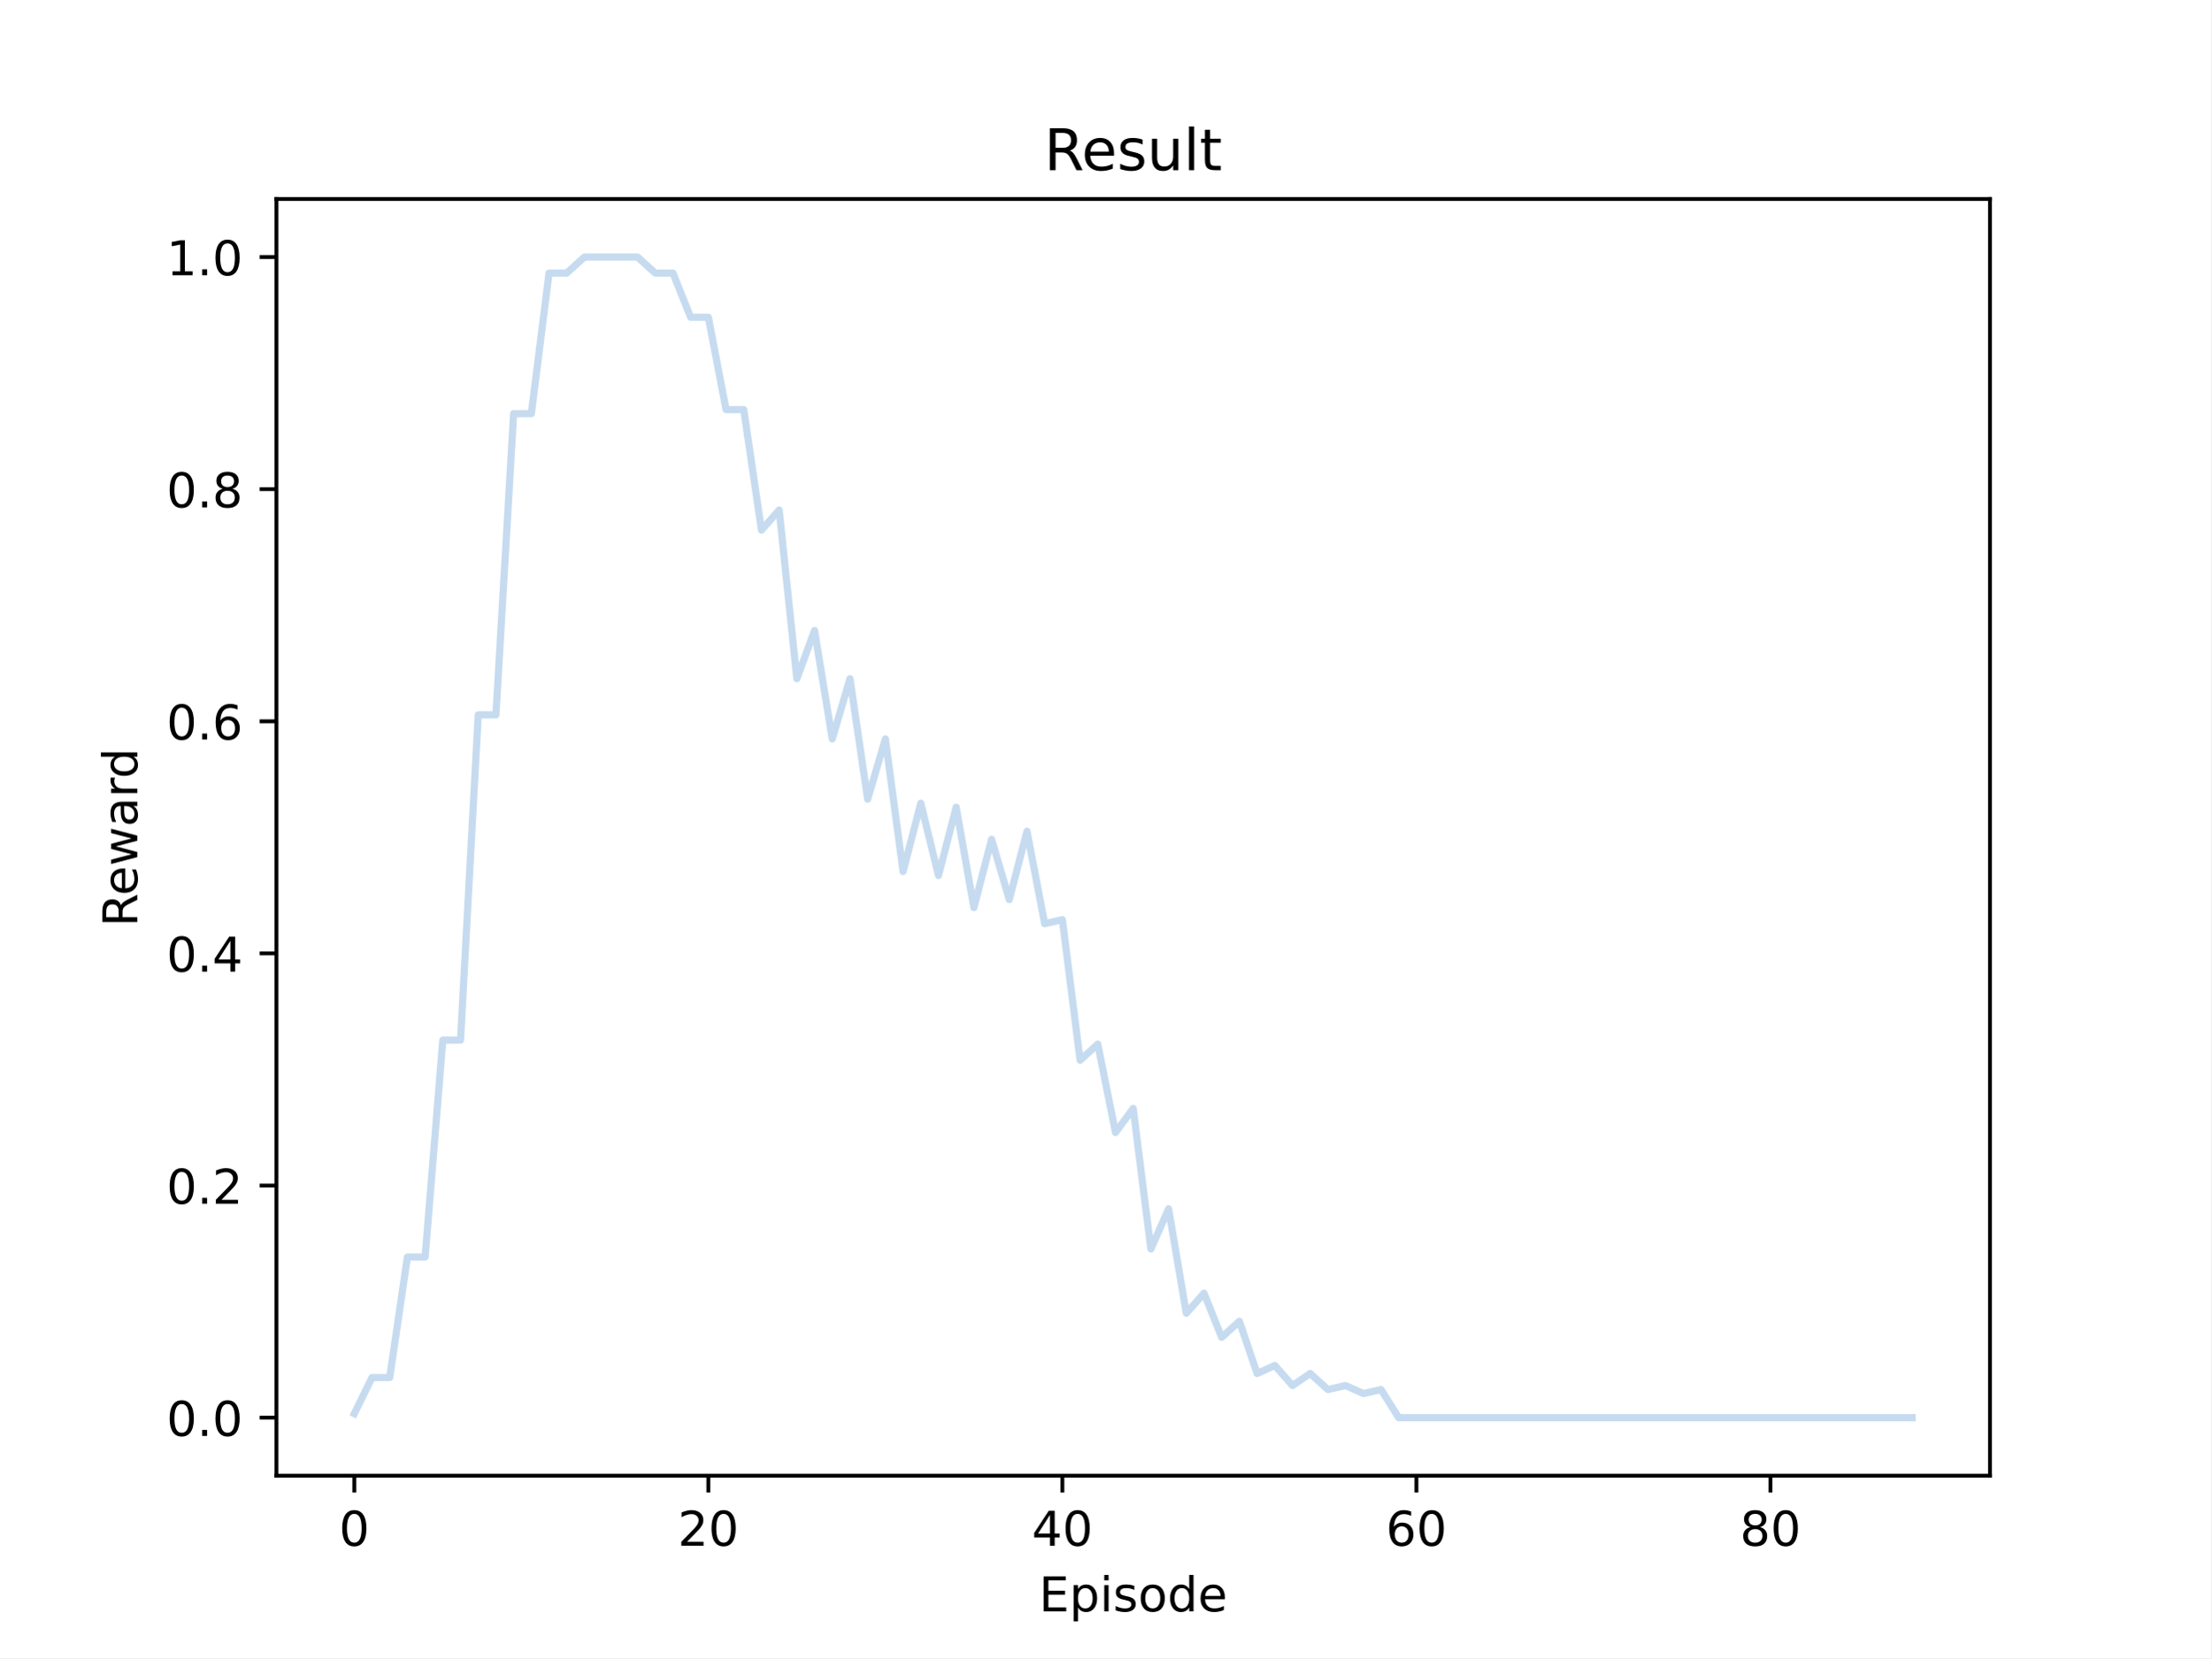
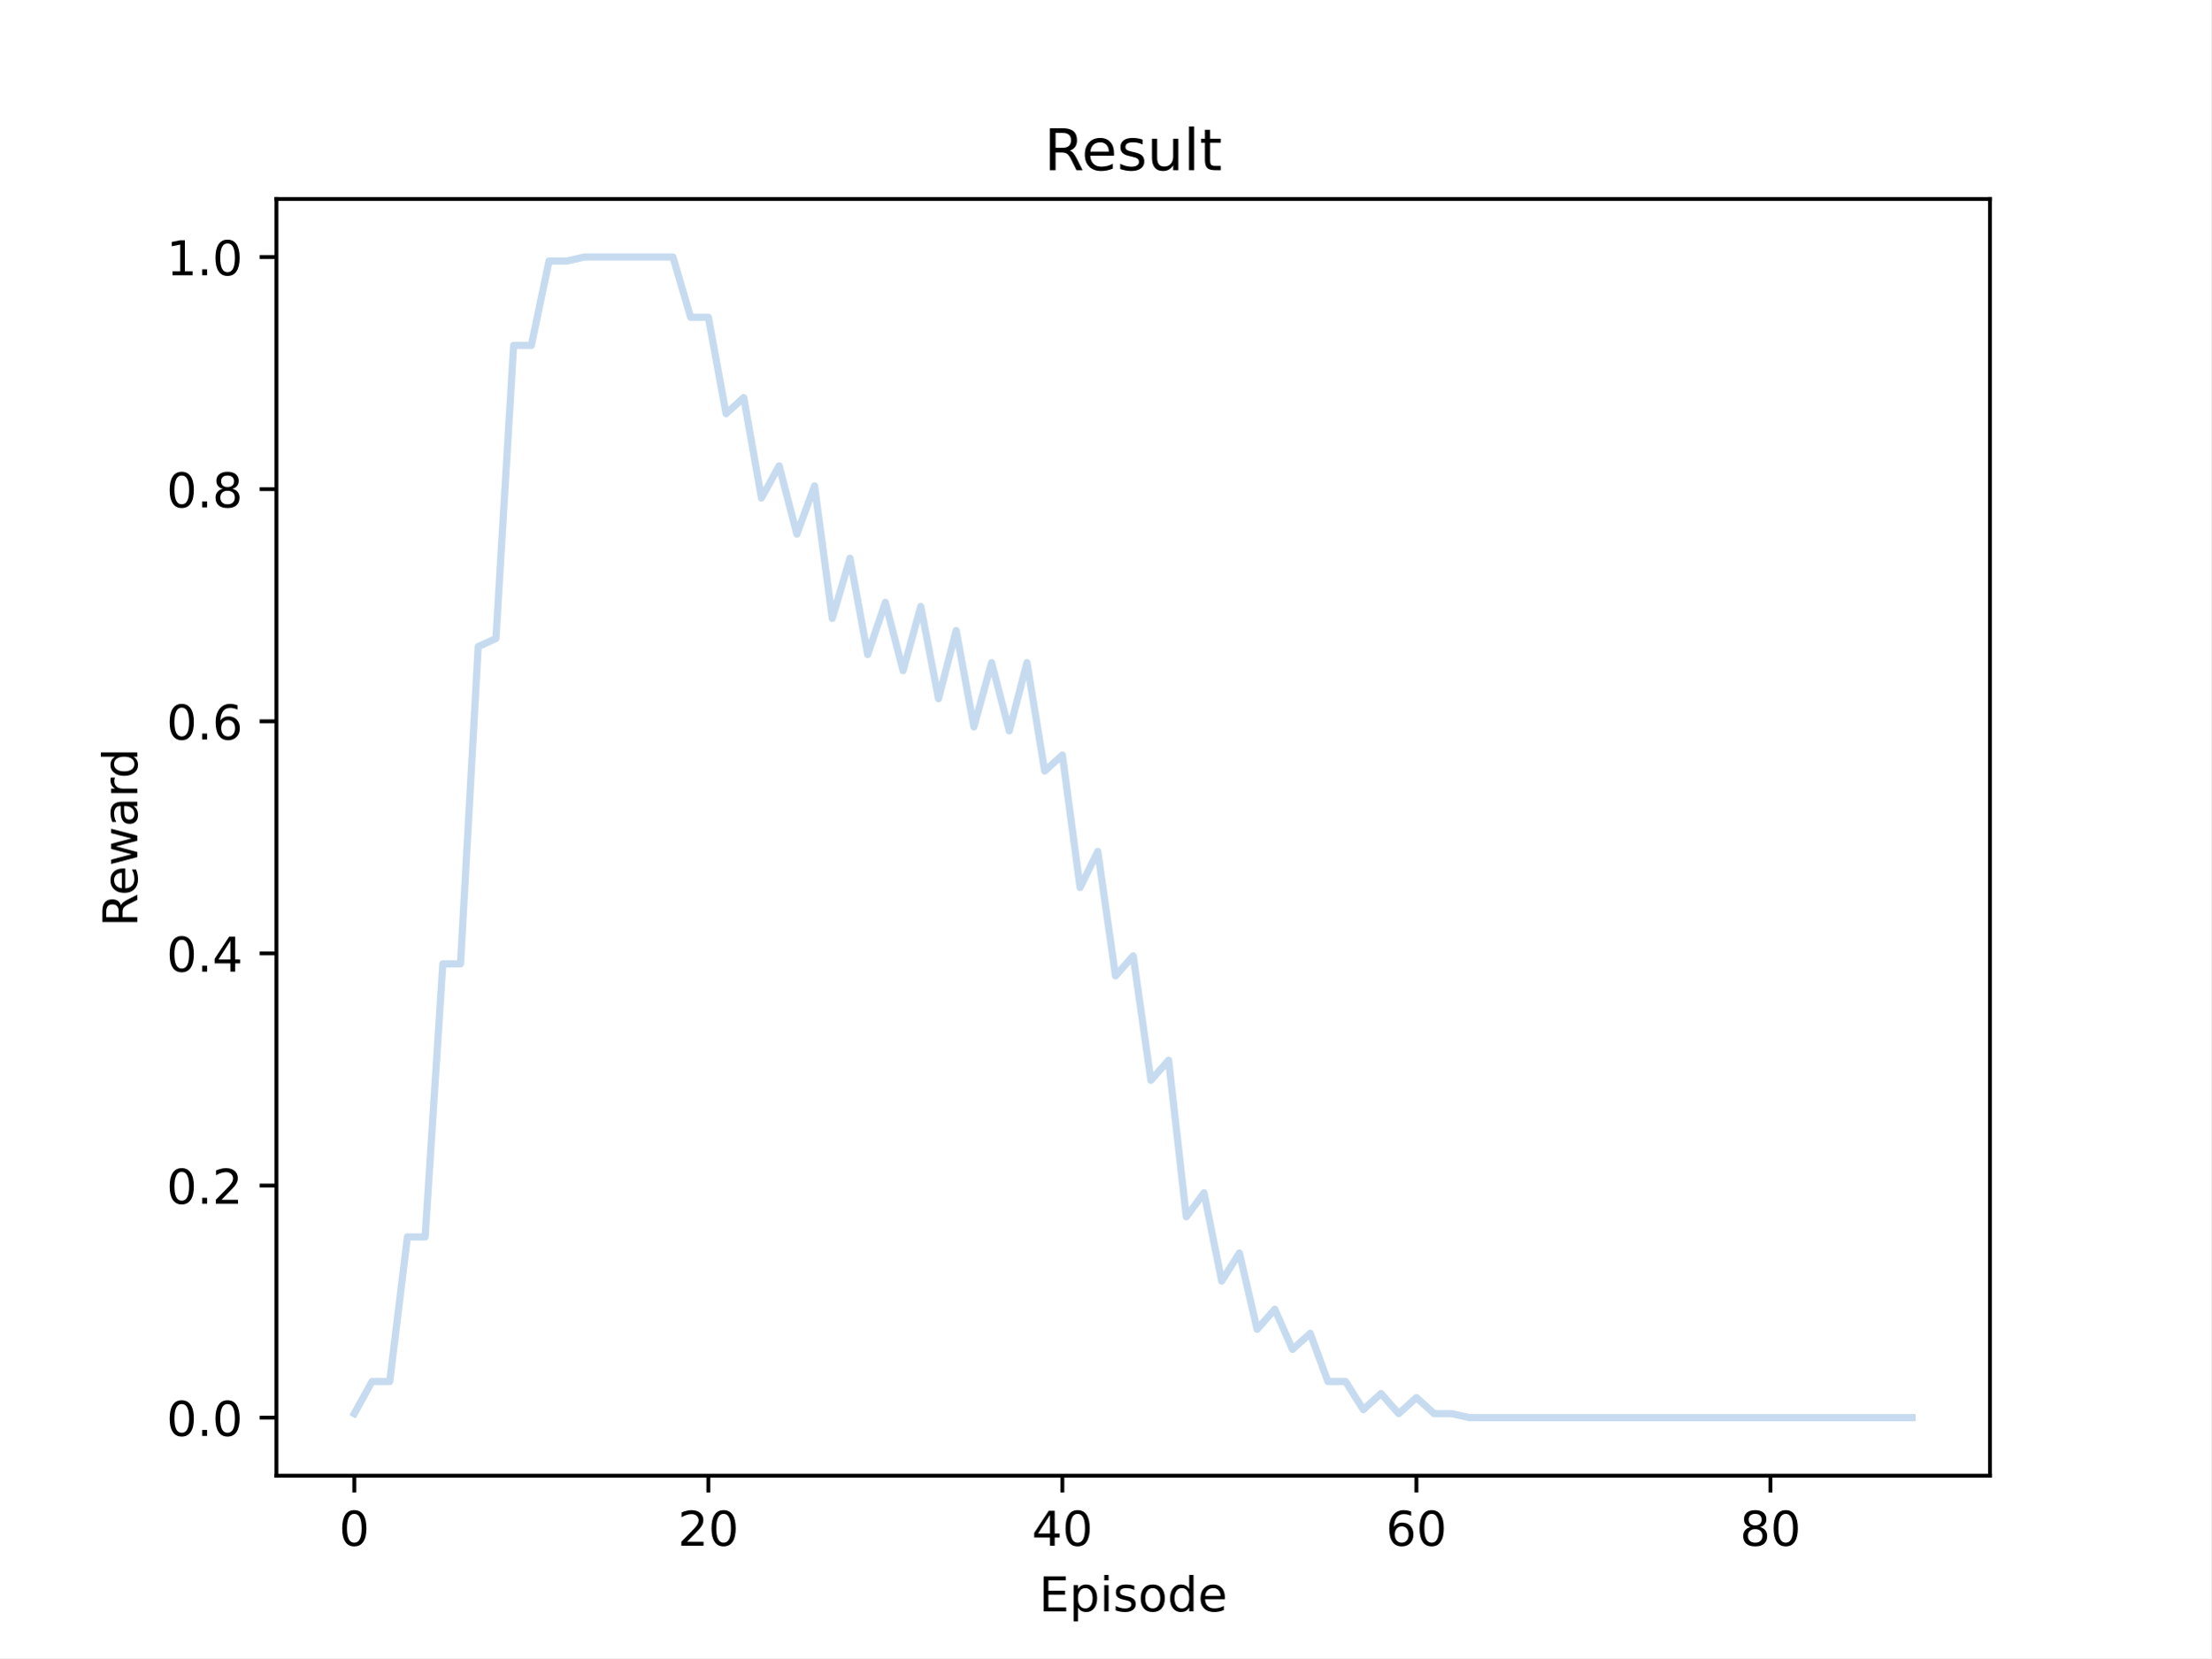
<svg xmlns="http://www.w3.org/2000/svg" xmlns:xlink="http://www.w3.org/1999/xlink" width="460.8pt" height="345.6pt" viewBox="0 0 460.8 345.6" version="1.1">
  <defs>
    <style type="text/css">*{stroke-linejoin: round; stroke-linecap: butt}</style>
  </defs>
  <g id="figure_1">
    <g id="patch_1">
      <path d="M 0 345.6  L 460.8 345.6  L 460.8 0  L 0 0  z " style="fill: #ffffff" />
    </g>
    <g id="axes_1">
      <g id="patch_2">
        <path d="M 57.6 307.584  L 414.72 307.584  L 414.72 41.472  L 57.6 41.472  z " style="fill: #ffffff" />
      </g>
      <g id="matplotlib.axis_1">
        <g id="xtick_1">
          <g id="line2d_1">
            <defs>
-               <path id="m4f7571887d" d="M 0 0  L 0 3.5  " style="stroke: #000000; stroke-width: 0.8" />
-             </defs>
-             <g>
-               <use xlink:href="#m4f7571887d" x="73.833" y="307.584" style="stroke: #000000; stroke-width: 0.8" />
+               <path id="mf13b5b4b31" d="M 0 0  L 0 3.5  " style="stroke: #000000; stroke-width: 0.8" />
+             </defs>
+             <g>
+               <use xlink:href="#mf13b5b4b31" x="73.833" y="307.584" style="stroke: #000000; stroke-width: 0.8" />
            </g>
          </g>
          <g id="text_1">
            <g transform="translate(70.65148 322.1824) scale(0.1 -0.1)">
              <defs>
                <path id="DejaVuSans-30" d="M 2034 4250  Q 1547 4250 1301 3770  Q 1056 3291 1056 2328  Q 1056 1369 1301 889  Q 1547 409 2034 409  Q 2525 409 2770 889  Q 3016 1369 3016 2328  Q 3016 3291 2770 3770  Q 2525 4250 2034 4250  z M 2034 4750  Q 2819 4750 3233 4129  Q 3647 3509 3647 2328  Q 3647 1150 3233 529  Q 2819 -91 2034 -91  Q 1250 -91 836 529  Q 422 1150 422 2328  Q 422 3509 836 4129  Q 1250 4750 2034 4750  z " transform="scale(0.015625)" />
              </defs>
              <use xlink:href="#DejaVuSans-30" />
            </g>
          </g>
        </g>
        <g id="xtick_2">
          <g id="line2d_2">
            <g>
-               <use xlink:href="#m4f7571887d" x="147.618" y="307.584" style="stroke: #000000; stroke-width: 0.8" />
+               <use xlink:href="#mf13b5b4b31" x="147.618" y="307.584" style="stroke: #000000; stroke-width: 0.8" />
            </g>
          </g>
          <g id="text_2">
            <g transform="translate(141.2554 322.1824) scale(0.1 -0.1)">
              <defs>
                <path id="DejaVuSans-32" d="M 1228 531  L 3431 531  L 3431 0  L 469 0  L 469 531  Q 828 903 1448 1529  Q 2069 2156 2228 2338  Q 2531 2678 2651 2914  Q 2772 3150 2772 3378  Q 2772 3750 2511 3984  Q 2250 4219 1831 4219  Q 1534 4219 1204 4116  Q 875 4013 500 3803  L 500 4441  Q 881 4594 1212 4672  Q 1544 4750 1819 4750  Q 2544 4750 2975 4387  Q 3406 4025 3406 3419  Q 3406 3131 3298 2873  Q 3191 2616 2906 2266  Q 2828 2175 2409 1742  Q 1991 1309 1228 531  z " transform="scale(0.015625)" />
              </defs>
              <use xlink:href="#DejaVuSans-32" />
              <use xlink:href="#DejaVuSans-30" x="63.623" />
            </g>
          </g>
        </g>
        <g id="xtick_3">
          <g id="line2d_3">
            <g>
-               <use xlink:href="#m4f7571887d" x="221.403" y="307.584" style="stroke: #000000; stroke-width: 0.8" />
+               <use xlink:href="#mf13b5b4b31" x="221.403" y="307.584" style="stroke: #000000; stroke-width: 0.8" />
            </g>
          </g>
          <g id="text_3">
            <g transform="translate(215.0405 322.1824) scale(0.1 -0.1)">
              <defs>
                <path id="DejaVuSans-34" d="M 2419 4116  L 825 1625  L 2419 1625  L 2419 4116  z M 2253 4666  L 3047 4666  L 3047 1625  L 3713 1625  L 3713 1100  L 3047 1100  L 3047 0  L 2419 0  L 2419 1100  L 313 1100  L 313 1709  L 2253 4666  z " transform="scale(0.015625)" />
              </defs>
              <use xlink:href="#DejaVuSans-34" />
              <use xlink:href="#DejaVuSans-30" x="63.623" />
            </g>
          </g>
        </g>
        <g id="xtick_4">
          <g id="line2d_4">
            <g>
-               <use xlink:href="#m4f7571887d" x="295.188" y="307.584" style="stroke: #000000; stroke-width: 0.8" />
+               <use xlink:href="#mf13b5b4b31" x="295.188" y="307.584" style="stroke: #000000; stroke-width: 0.8" />
            </g>
          </g>
          <g id="text_4">
            <g transform="translate(288.8256 322.1824) scale(0.1 -0.1)">
              <defs>
                <path id="DejaVuSans-36" d="M 2113 2584  Q 1688 2584 1439 2293  Q 1191 2003 1191 1497  Q 1191 994 1439 701  Q 1688 409 2113 409  Q 2538 409 2786 701  Q 3034 994 3034 1497  Q 3034 2003 2786 2293  Q 2538 2584 2113 2584  z M 3366 4563  L 3366 3988  Q 3128 4100 2886 4159  Q 2644 4219 2406 4219  Q 1781 4219 1451 3797  Q 1122 3375 1075 2522  Q 1259 2794 1537 2939  Q 1816 3084 2150 3084  Q 2853 3084 3261 2657  Q 3669 2231 3669 1497  Q 3669 778 3244 343  Q 2819 -91 2113 -91  Q 1303 -91 875 529  Q 447 1150 447 2328  Q 447 3434 972 4092  Q 1497 4750 2381 4750  Q 2619 4750 2861 4703  Q 3103 4656 3366 4563  z " transform="scale(0.015625)" />
              </defs>
              <use xlink:href="#DejaVuSans-36" />
              <use xlink:href="#DejaVuSans-30" x="63.623" />
            </g>
          </g>
        </g>
        <g id="xtick_5">
          <g id="line2d_5">
            <g>
-               <use xlink:href="#m4f7571887d" x="368.973" y="307.584" style="stroke: #000000; stroke-width: 0.8" />
+               <use xlink:href="#mf13b5b4b31" x="368.973" y="307.584" style="stroke: #000000; stroke-width: 0.8" />
            </g>
          </g>
          <g id="text_5">
            <g transform="translate(362.6107 322.1824) scale(0.1 -0.1)">
              <defs>
                <path id="DejaVuSans-38" d="M 2034 2216  Q 1584 2216 1326 1975  Q 1069 1734 1069 1313  Q 1069 891 1326 650  Q 1584 409 2034 409  Q 2484 409 2743 651  Q 3003 894 3003 1313  Q 3003 1734 2745 1975  Q 2488 2216 2034 2216  z M 1403 2484  Q 997 2584 770 2862  Q 544 3141 544 3541  Q 544 4100 942 4425  Q 1341 4750 2034 4750  Q 2731 4750 3128 4425  Q 3525 4100 3525 3541  Q 3525 3141 3298 2862  Q 3072 2584 2669 2484  Q 3125 2378 3379 2068  Q 3634 1759 3634 1313  Q 3634 634 3220 271  Q 2806 -91 2034 -91  Q 1263 -91 848 271  Q 434 634 434 1313  Q 434 1759 690 2068  Q 947 2378 1403 2484  z M 1172 3481  Q 1172 3119 1398 2916  Q 1625 2713 2034 2713  Q 2441 2713 2670 2916  Q 2900 3119 2900 3481  Q 2900 3844 2670 4047  Q 2441 4250 2034 4250  Q 1625 4250 1398 4047  Q 1172 3844 1172 3481  z " transform="scale(0.015625)" />
              </defs>
              <use xlink:href="#DejaVuSans-38" />
              <use xlink:href="#DejaVuSans-30" x="63.623" />
            </g>
          </g>
        </g>
        <g id="text_6">
          <g transform="translate(216.5225 335.8606) scale(0.1 -0.1)">
            <defs>
              <path id="DejaVuSans-45" d="M 628 4666  L 3578 4666  L 3578 4134  L 1259 4134  L 1259 2753  L 3481 2753  L 3481 2222  L 1259 2222  L 1259 531  L 3634 531  L 3634 0  L 628 0  L 628 4666  z " transform="scale(0.015625)" />
              <path id="DejaVuSans-70" d="M 1159 525  L 1159 -1331  L 581 -1331  L 581 3500  L 1159 3500  L 1159 2969  Q 1341 3281 1617 3432  Q 1894 3584 2278 3584  Q 2916 3584 3314 3078  Q 3713 2572 3713 1747  Q 3713 922 3314 415  Q 2916 -91 2278 -91  Q 1894 -91 1617 61  Q 1341 213 1159 525  z M 3116 1747  Q 3116 2381 2855 2742  Q 2594 3103 2138 3103  Q 1681 3103 1420 2742  Q 1159 2381 1159 1747  Q 1159 1113 1420 752  Q 1681 391 2138 391  Q 2594 391 2855 752  Q 3116 1113 3116 1747  z " transform="scale(0.015625)" />
              <path id="DejaVuSans-69" d="M 603 3500  L 1178 3500  L 1178 0  L 603 0  L 603 3500  z M 603 4863  L 1178 4863  L 1178 4134  L 603 4134  L 603 4863  z " transform="scale(0.015625)" />
              <path id="DejaVuSans-73" d="M 2834 3397  L 2834 2853  Q 2591 2978 2328 3040  Q 2066 3103 1784 3103  Q 1356 3103 1142 2972  Q 928 2841 928 2578  Q 928 2378 1081 2264  Q 1234 2150 1697 2047  L 1894 2003  Q 2506 1872 2764 1633  Q 3022 1394 3022 966  Q 3022 478 2636 193  Q 2250 -91 1575 -91  Q 1294 -91 989 -36  Q 684 19 347 128  L 347 722  Q 666 556 975 473  Q 1284 391 1588 391  Q 1994 391 2212 530  Q 2431 669 2431 922  Q 2431 1156 2273 1281  Q 2116 1406 1581 1522  L 1381 1569  Q 847 1681 609 1914  Q 372 2147 372 2553  Q 372 3047 722 3315  Q 1072 3584 1716 3584  Q 2034 3584 2315 3537  Q 2597 3491 2834 3397  z " transform="scale(0.015625)" />
              <path id="DejaVuSans-6f" d="M 1959 3097  Q 1497 3097 1228 2736  Q 959 2375 959 1747  Q 959 1119 1226 758  Q 1494 397 1959 397  Q 2419 397 2687 759  Q 2956 1122 2956 1747  Q 2956 2369 2687 2733  Q 2419 3097 1959 3097  z M 1959 3584  Q 2709 3584 3137 3096  Q 3566 2609 3566 1747  Q 3566 888 3137 398  Q 2709 -91 1959 -91  Q 1206 -91 779 398  Q 353 888 353 1747  Q 353 2609 779 3096  Q 1206 3584 1959 3584  z " transform="scale(0.015625)" />
              <path id="DejaVuSans-64" d="M 2906 2969  L 2906 4863  L 3481 4863  L 3481 0  L 2906 0  L 2906 525  Q 2725 213 2448 61  Q 2172 -91 1784 -91  Q 1150 -91 751 415  Q 353 922 353 1747  Q 353 2572 751 3078  Q 1150 3584 1784 3584  Q 2172 3584 2448 3432  Q 2725 3281 2906 2969  z M 947 1747  Q 947 1113 1208 752  Q 1469 391 1925 391  Q 2381 391 2643 752  Q 2906 1113 2906 1747  Q 2906 2381 2643 2742  Q 2381 3103 1925 3103  Q 1469 3103 1208 2742  Q 947 2381 947 1747  z " transform="scale(0.015625)" />
              <path id="DejaVuSans-65" d="M 3597 1894  L 3597 1613  L 953 1613  Q 991 1019 1311 708  Q 1631 397 2203 397  Q 2534 397 2845 478  Q 3156 559 3463 722  L 3463 178  Q 3153 47 2828 -22  Q 2503 -91 2169 -91  Q 1331 -91 842 396  Q 353 884 353 1716  Q 353 2575 817 3079  Q 1281 3584 2069 3584  Q 2775 3584 3186 3129  Q 3597 2675 3597 1894  z M 3022 2063  Q 3016 2534 2758 2815  Q 2500 3097 2075 3097  Q 1594 3097 1305 2825  Q 1016 2553 972 2059  L 3022 2063  z " transform="scale(0.015625)" />
            </defs>
            <use xlink:href="#DejaVuSans-45" />
            <use xlink:href="#DejaVuSans-70" x="63.184" />
            <use xlink:href="#DejaVuSans-69" x="126.66" />
            <use xlink:href="#DejaVuSans-73" x="154.443" />
            <use xlink:href="#DejaVuSans-6f" x="206.543" />
            <use xlink:href="#DejaVuSans-64" x="267.725" />
            <use xlink:href="#DejaVuSans-65" x="331.201" />
          </g>
        </g>
      </g>
      <g id="matplotlib.axis_2">
        <g id="ytick_1">
          <g id="line2d_6">
            <defs>
-               <path id="m956e645077" d="M 0 0  L -3.5 0  " style="stroke: #000000; stroke-width: 0.8" />
-             </defs>
-             <g>
-               <use xlink:href="#m956e645077" x="57.6" y="295.488" style="stroke: #000000; stroke-width: 0.8" />
+               <path id="m008c9d87eb" d="M 0 0  L -3.5 0  " style="stroke: #000000; stroke-width: 0.8" />
+             </defs>
+             <g>
+               <use xlink:href="#m008c9d87eb" x="57.6" y="295.488" style="stroke: #000000; stroke-width: 0.8" />
            </g>
          </g>
          <g id="text_7">
            <g transform="translate(34.69687 299.2872) scale(0.1 -0.1)">
              <defs>
                <path id="DejaVuSans-2e" d="M 684 794  L 1344 794  L 1344 0  L 684 0  L 684 794  z " transform="scale(0.015625)" />
              </defs>
              <use xlink:href="#DejaVuSans-30" />
              <use xlink:href="#DejaVuSans-2e" x="63.623" />
              <use xlink:href="#DejaVuSans-30" x="95.41" />
            </g>
          </g>
        </g>
        <g id="ytick_2">
          <g id="line2d_7">
            <g>
-               <use xlink:href="#m956e645077" x="57.6" y="247.104" style="stroke: #000000; stroke-width: 0.8" />
+               <use xlink:href="#m008c9d87eb" x="57.6" y="247.104" style="stroke: #000000; stroke-width: 0.8" />
            </g>
          </g>
          <g id="text_8">
            <g transform="translate(34.69687 250.9032) scale(0.1 -0.1)">
              <use xlink:href="#DejaVuSans-30" />
              <use xlink:href="#DejaVuSans-2e" x="63.623" />
              <use xlink:href="#DejaVuSans-32" x="95.41" />
            </g>
          </g>
        </g>
        <g id="ytick_3">
          <g id="line2d_8">
            <g>
-               <use xlink:href="#m956e645077" x="57.6" y="198.72" style="stroke: #000000; stroke-width: 0.8" />
+               <use xlink:href="#m008c9d87eb" x="57.6" y="198.72" style="stroke: #000000; stroke-width: 0.8" />
            </g>
          </g>
          <g id="text_9">
            <g transform="translate(34.69687 202.5192) scale(0.1 -0.1)">
              <use xlink:href="#DejaVuSans-30" />
              <use xlink:href="#DejaVuSans-2e" x="63.623" />
              <use xlink:href="#DejaVuSans-34" x="95.41" />
            </g>
          </g>
        </g>
        <g id="ytick_4">
          <g id="line2d_9">
            <g>
-               <use xlink:href="#m956e645077" x="57.6" y="150.336" style="stroke: #000000; stroke-width: 0.8" />
+               <use xlink:href="#m008c9d87eb" x="57.6" y="150.336" style="stroke: #000000; stroke-width: 0.8" />
            </g>
          </g>
          <g id="text_10">
            <g transform="translate(34.69687 154.1352) scale(0.1 -0.1)">
              <use xlink:href="#DejaVuSans-30" />
              <use xlink:href="#DejaVuSans-2e" x="63.623" />
              <use xlink:href="#DejaVuSans-36" x="95.41" />
            </g>
          </g>
        </g>
        <g id="ytick_5">
          <g id="line2d_10">
            <g>
-               <use xlink:href="#m956e645077" x="57.6" y="101.952" style="stroke: #000000; stroke-width: 0.8" />
+               <use xlink:href="#m008c9d87eb" x="57.6" y="101.952" style="stroke: #000000; stroke-width: 0.8" />
            </g>
          </g>
          <g id="text_11">
            <g transform="translate(34.69687 105.7512) scale(0.1 -0.1)">
              <use xlink:href="#DejaVuSans-30" />
              <use xlink:href="#DejaVuSans-2e" x="63.623" />
              <use xlink:href="#DejaVuSans-38" x="95.41" />
            </g>
          </g>
        </g>
        <g id="ytick_6">
          <g id="line2d_11">
            <g>
-               <use xlink:href="#m956e645077" x="57.6" y="53.568" style="stroke: #000000; stroke-width: 0.8" />
+               <use xlink:href="#m008c9d87eb" x="57.6" y="53.568" style="stroke: #000000; stroke-width: 0.8" />
            </g>
          </g>
          <g id="text_12">
            <g transform="translate(34.69687 57.36722) scale(0.1 -0.1)">
              <defs>
                <path id="DejaVuSans-31" d="M 794 531  L 1825 531  L 1825 4091  L 703 3866  L 703 4441  L 1819 4666  L 2450 4666  L 2450 531  L 3481 531  L 3481 0  L 794 0  L 794 531  z " transform="scale(0.015625)" />
              </defs>
              <use xlink:href="#DejaVuSans-31" />
              <use xlink:href="#DejaVuSans-2e" x="63.623" />
              <use xlink:href="#DejaVuSans-30" x="95.41" />
            </g>
          </g>
        </g>
        <g id="text_13">
          <g transform="translate(28.61719 193.1491) rotate(-90) scale(0.1 -0.1)">
            <defs>
              <path id="DejaVuSans-52" d="M 2841 2188  Q 3044 2119 3236 1894  Q 3428 1669 3622 1275  L 4263 0  L 3584 0  L 2988 1197  Q 2756 1666 2539 1819  Q 2322 1972 1947 1972  L 1259 1972  L 1259 0  L 628 0  L 628 4666  L 2053 4666  Q 2853 4666 3247 4331  Q 3641 3997 3641 3322  Q 3641 2881 3436 2590  Q 3231 2300 2841 2188  z M 1259 4147  L 1259 2491  L 2053 2491  Q 2509 2491 2742 2702  Q 2975 2913 2975 3322  Q 2975 3731 2742 3939  Q 2509 4147 2053 4147  L 1259 4147  z " transform="scale(0.015625)" />
              <path id="DejaVuSans-77" d="M 269 3500  L 844 3500  L 1563 769  L 2278 3500  L 2956 3500  L 3675 769  L 4391 3500  L 4966 3500  L 4050 0  L 3372 0  L 2619 2869  L 1863 0  L 1184 0  L 269 3500  z " transform="scale(0.015625)" />
              <path id="DejaVuSans-61" d="M 2194 1759  Q 1497 1759 1228 1600  Q 959 1441 959 1056  Q 959 750 1161 570  Q 1363 391 1709 391  Q 2188 391 2477 730  Q 2766 1069 2766 1631  L 2766 1759  L 2194 1759  z M 3341 1997  L 3341 0  L 2766 0  L 2766 531  Q 2569 213 2275 61  Q 1981 -91 1556 -91  Q 1019 -91 701 211  Q 384 513 384 1019  Q 384 1609 779 1909  Q 1175 2209 1959 2209  L 2766 2209  L 2766 2266  Q 2766 2663 2505 2880  Q 2244 3097 1772 3097  Q 1472 3097 1187 3025  Q 903 2953 641 2809  L 641 3341  Q 956 3463 1253 3523  Q 1550 3584 1831 3584  Q 2591 3584 2966 3190  Q 3341 2797 3341 1997  z " transform="scale(0.015625)" />
              <path id="DejaVuSans-72" d="M 2631 2963  Q 2534 3019 2420 3045  Q 2306 3072 2169 3072  Q 1681 3072 1420 2755  Q 1159 2438 1159 1844  L 1159 0  L 581 0  L 581 3500  L 1159 3500  L 1159 2956  Q 1341 3275 1631 3429  Q 1922 3584 2338 3584  Q 2397 3584 2469 3576  Q 2541 3569 2628 3553  L 2631 2963  z " transform="scale(0.015625)" />
            </defs>
            <use xlink:href="#DejaVuSans-52" />
            <use xlink:href="#DejaVuSans-65" x="64.982" />
            <use xlink:href="#DejaVuSans-77" x="126.506" />
            <use xlink:href="#DejaVuSans-61" x="208.293" />
            <use xlink:href="#DejaVuSans-72" x="269.572" />
            <use xlink:href="#DejaVuSans-64" x="308.936" />
          </g>
        </g>
      </g>
      <g id="line2d_12">
-         <path d="M 73.833 294.651  L 77.522 287.117  L 81.211 287.117  L 84.9 262.004  L 88.59 262.004  L 92.279 216.801  L 95.968 216.801  L 99.658 148.997  L 103.347 148.997  L 107.036 86.215  L 110.725 86.215  L 114.415 56.916  L 118.104 56.916  L 121.793 53.568  L 125.482 53.568  L 129.172 53.568  L 132.861 53.568  L 136.55 56.916  L 140.239 56.916  L 143.929 66.124  L 147.618 66.124  L 151.307 85.378  L 154.996 85.378  L 158.686 110.49  L 162.375 106.305  L 166.064 141.463  L 169.753 131.418  L 173.443 154.019  L 177.132 141.463  L 180.821 166.576  L 184.51 154.019  L 188.2 181.643  L 191.889 167.413  L 195.578 182.48  L 199.267 168.25  L 202.957 189.177  L 206.646 174.947  L 210.335 187.503  L 214.024 173.272  L 217.714 192.526  L 221.403 191.688  L 225.092 220.987  L 228.781 217.638  L 232.471 236.054  L 236.16 231.032  L 239.849 260.33  L 243.539 251.959  L 247.228 273.724  L 250.917 269.538  L 254.606 278.746  L 258.296 275.398  L 261.985 286.28  L 265.674 284.606  L 269.363 288.791  L 273.053 286.28  L 276.742 289.628  L 280.431 288.791  L 284.12 290.465  L 287.81 289.628  L 291.499 295.488  L 295.188 295.488  L 298.877 295.488  L 302.567 295.488  L 306.256 295.488  L 309.945 295.488  L 313.634 295.488  L 317.324 295.488  L 321.013 295.488  L 324.702 295.488  L 328.391 295.488  L 332.081 295.488  L 335.77 295.488  L 339.459 295.488  L 343.148 295.488  L 346.838 295.488  L 350.527 295.488  L 354.216 295.488  L 357.905 295.488  L 361.595 295.488  L 365.284 295.488  L 368.973 295.488  L 372.662 295.488  L 376.352 295.488  L 380.041 295.488  L 383.73 295.488  L 387.42 295.488  L 391.109 295.488  L 394.798 295.488  L 398.487 295.488  " clip-path="url(#pdaa8b3346a)" style="fill: none; stroke: #c6dbef; stroke-width: 1.5; stroke-linecap: square" />
+         <path d="M 73.833 294.651  L 77.522 287.954  L 81.211 287.954  L 84.9 257.819  L 88.59 257.819  L 92.279 200.896  L 95.968 200.896  L 99.658 134.766  L 103.347 133.092  L 107.036 71.984  L 110.725 71.984  L 114.415 54.405  L 118.104 54.405  L 121.793 53.568  L 125.482 53.568  L 129.172 53.568  L 132.861 53.568  L 136.55 53.568  L 140.239 53.568  L 143.929 66.124  L 147.618 66.124  L 151.307 86.215  L 154.996 82.866  L 158.686 103.794  L 162.375 97.097  L 166.064 111.327  L 169.753 101.282  L 173.443 128.906  L 177.132 116.35  L 180.821 136.44  L 184.51 125.558  L 188.2 139.789  L 191.889 126.395  L 195.578 145.648  L 199.267 131.418  L 202.957 151.508  L 206.646 138.114  L 210.335 152.345  L 214.024 138.114  L 217.714 160.716  L 221.403 157.368  L 225.092 184.992  L 228.781 177.458  L 232.471 203.408  L 236.16 199.222  L 239.849 225.172  L 243.539 220.987  L 247.228 253.633  L 250.917 248.611  L 254.606 267.027  L 258.296 261.167  L 261.985 277.072  L 265.674 272.886  L 269.363 281.257  L 273.053 277.909  L 276.742 287.954  L 280.431 287.954  L 284.12 293.814  L 287.81 290.465  L 291.499 294.651  L 295.188 291.303  L 298.877 294.651  L 302.567 294.651  L 306.256 295.488  L 309.945 295.488  L 313.634 295.488  L 317.324 295.488  L 321.013 295.488  L 324.702 295.488  L 328.391 295.488  L 332.081 295.488  L 335.77 295.488  L 339.459 295.488  L 343.148 295.488  L 346.838 295.488  L 350.527 295.488  L 354.216 295.488  L 357.905 295.488  L 361.595 295.488  L 365.284 295.488  L 368.973 295.488  L 372.662 295.488  L 376.352 295.488  L 380.041 295.488  L 383.73 295.488  L 387.42 295.488  L 391.109 295.488  L 394.798 295.488  L 398.487 295.488  " clip-path="url(#pc932507577)" style="fill: none; stroke: #c6dbef; stroke-width: 1.5; stroke-linecap: square" />
      </g>
      <g id="patch_3">
        <path d="M 57.6 307.584  L 57.6 41.472  " style="fill: none; stroke: #000000; stroke-width: 0.8; stroke-linejoin: miter; stroke-linecap: square" />
      </g>
      <g id="patch_4">
        <path d="M 414.72 307.584  L 414.72 41.472  " style="fill: none; stroke: #000000; stroke-width: 0.8; stroke-linejoin: miter; stroke-linecap: square" />
      </g>
      <g id="patch_5">
        <path d="M 57.6 307.584  L 414.72 307.584  " style="fill: none; stroke: #000000; stroke-width: 0.8; stroke-linejoin: miter; stroke-linecap: square" />
      </g>
      <g id="patch_6">
        <path d="M 57.6 41.472  L 414.72 41.472  " style="fill: none; stroke: #000000; stroke-width: 0.8; stroke-linejoin: miter; stroke-linecap: square" />
      </g>
      <g id="text_14">
        <g transform="translate(217.6219 35.472) scale(0.12 -0.12)">
          <defs>
            <path id="DejaVuSans-75" d="M 544 1381  L 544 3500  L 1119 3500  L 1119 1403  Q 1119 906 1312 657  Q 1506 409 1894 409  Q 2359 409 2629 706  Q 2900 1003 2900 1516  L 2900 3500  L 3475 3500  L 3475 0  L 2900 0  L 2900 538  Q 2691 219 2414 64  Q 2138 -91 1772 -91  Q 1169 -91 856 284  Q 544 659 544 1381  z M 1991 3584  L 1991 3584  z " transform="scale(0.015625)" />
            <path id="DejaVuSans-6c" d="M 603 4863  L 1178 4863  L 1178 0  L 603 0  L 603 4863  z " transform="scale(0.015625)" />
            <path id="DejaVuSans-74" d="M 1172 4494  L 1172 3500  L 2356 3500  L 2356 3053  L 1172 3053  L 1172 1153  Q 1172 725 1289 603  Q 1406 481 1766 481  L 2356 481  L 2356 0  L 1766 0  Q 1100 0 847 248  Q 594 497 594 1153  L 594 3053  L 172 3053  L 172 3500  L 594 3500  L 594 4494  L 1172 4494  z " transform="scale(0.015625)" />
          </defs>
          <use xlink:href="#DejaVuSans-52" />
          <use xlink:href="#DejaVuSans-65" x="64.982" />
          <use xlink:href="#DejaVuSans-73" x="126.506" />
          <use xlink:href="#DejaVuSans-75" x="178.605" />
          <use xlink:href="#DejaVuSans-6c" x="241.984" />
          <use xlink:href="#DejaVuSans-74" x="269.768" />
        </g>
      </g>
    </g>
  </g>
  <defs>
-     <clipPath id="pdaa8b3346a">
+     <clipPath id="pc932507577">
      <rect x="57.6" y="41.472" width="357.12" height="266.112" />
    </clipPath>
  </defs>
</svg>
